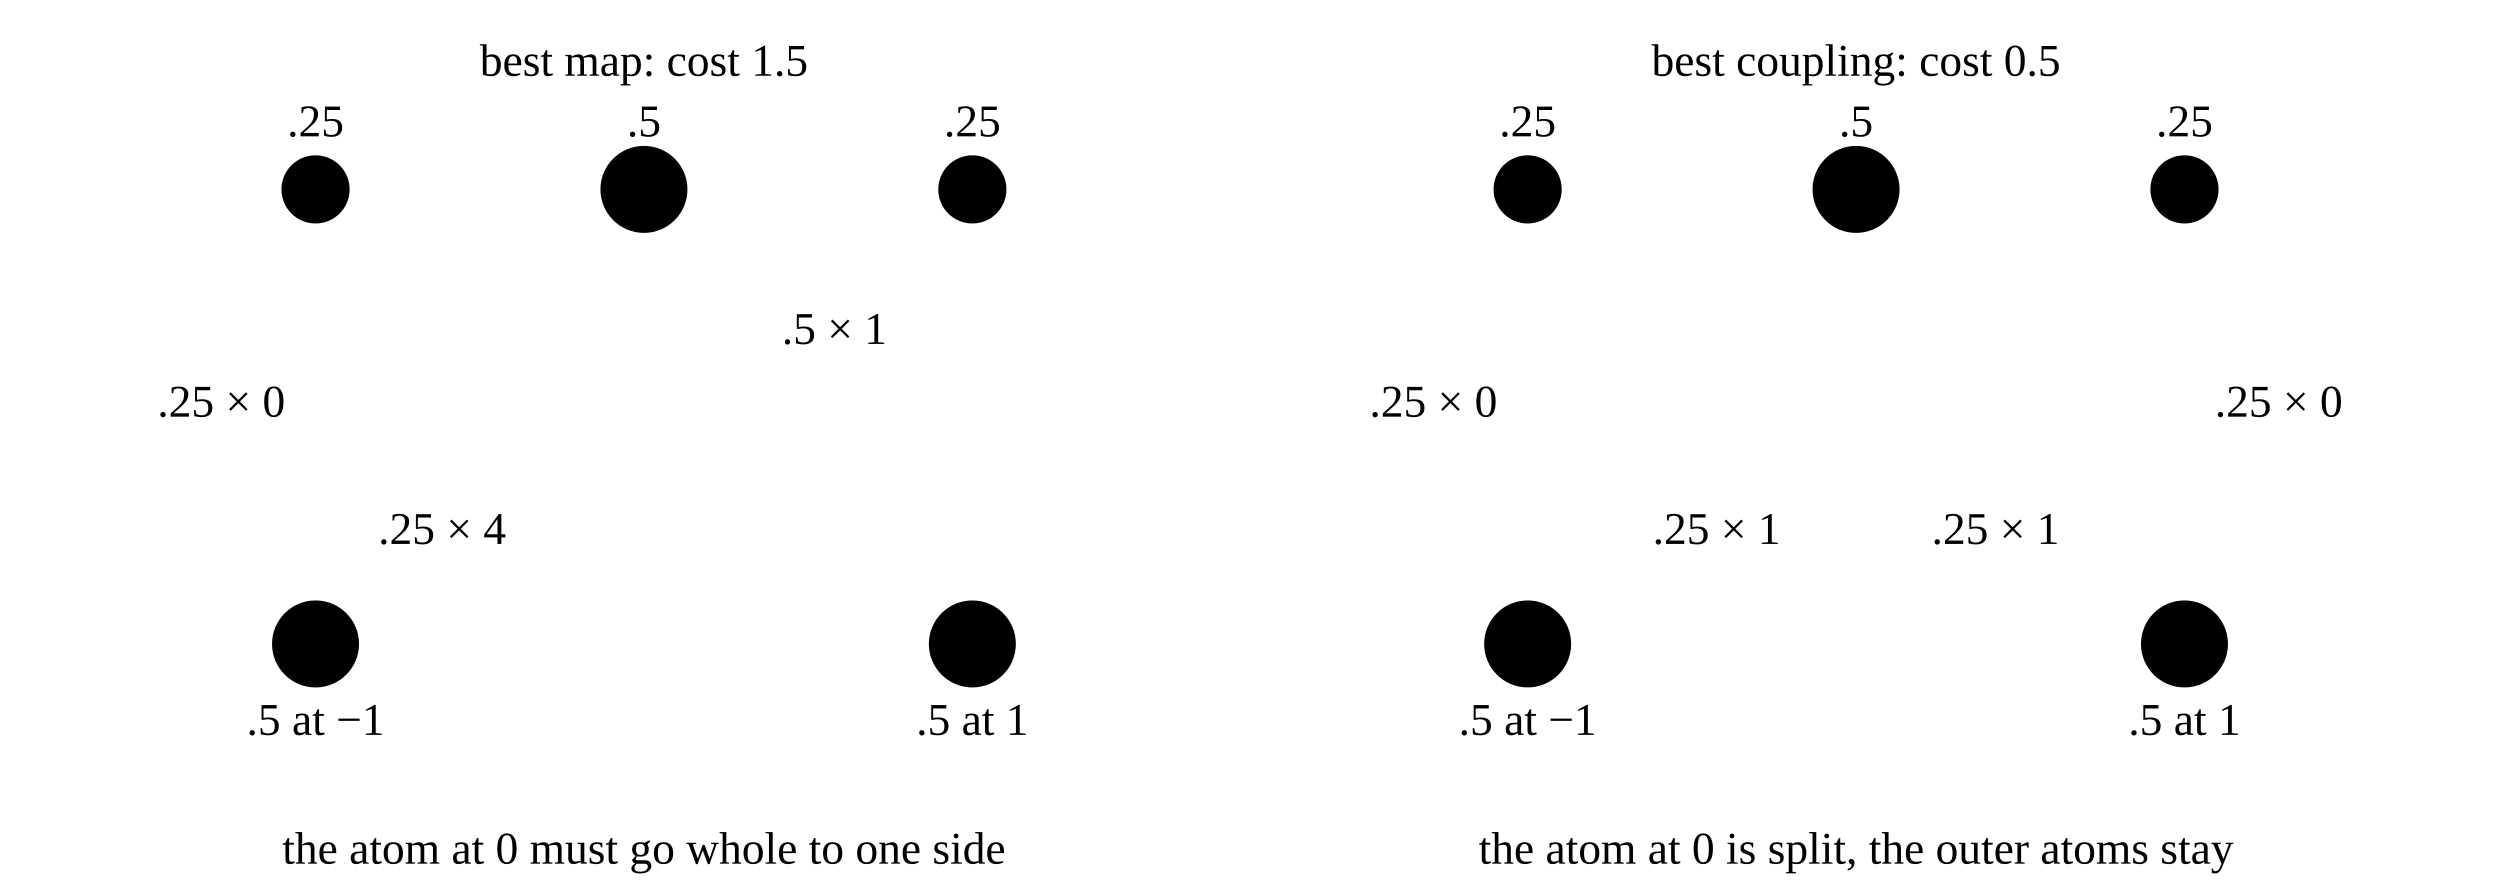
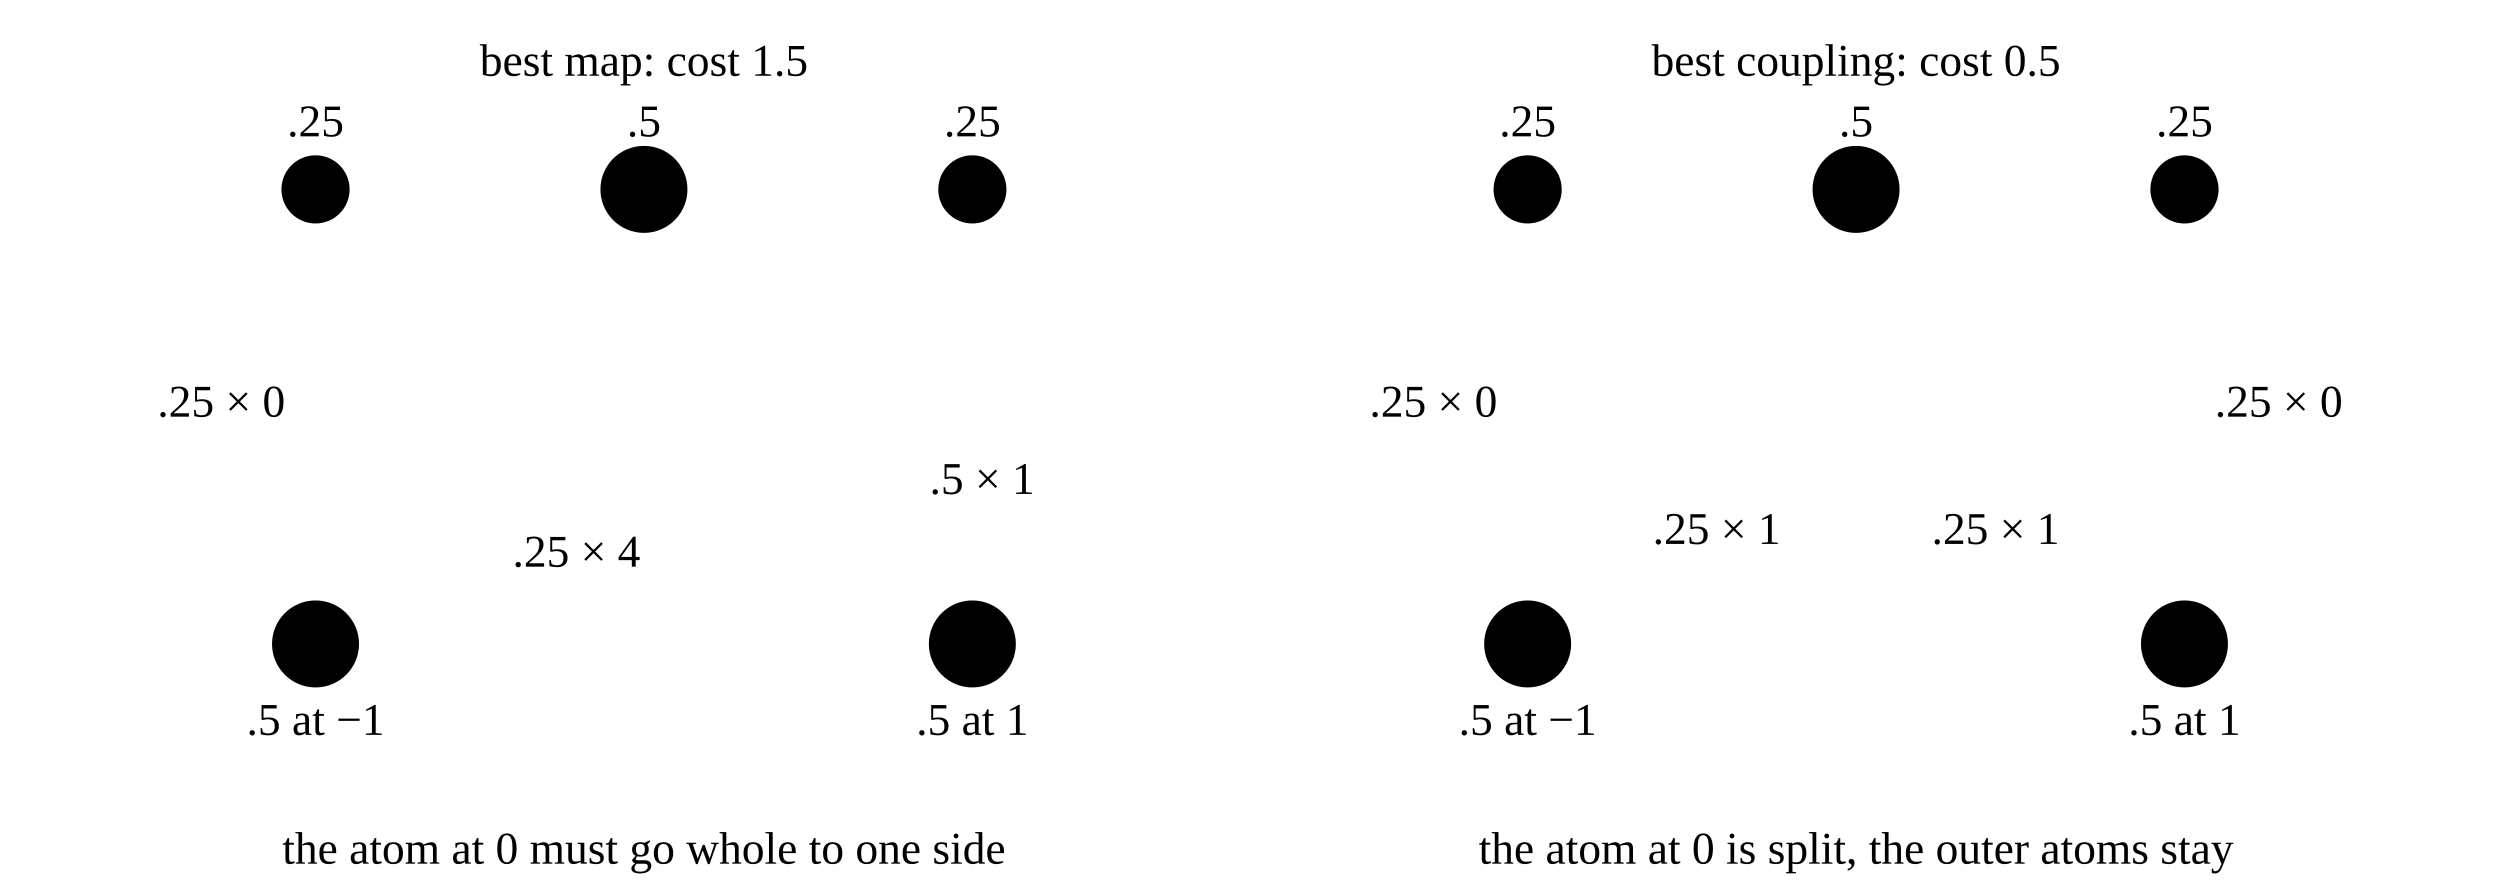
<svg xmlns="http://www.w3.org/2000/svg" viewBox="0 0 660 236" role="img" aria-label="With atoms, the best map can cost three times the best coupling">
  <text x="170.0" y="20.0" class="tx-b" text-anchor="middle">best map: cost 1.5</text>
  <line x1="40.0" y1="50.0" x2="300.0" y2="50.0" class="gr" />
  <line x1="40.0" y1="170.0" x2="300.0" y2="170.0" class="gr" />
  <line x1="83.3" y1="59.0" x2="83.3" y2="161.0" class="ln c3" stroke-width="3.5" stroke-opacity="0.7" />
  <text x="75.3" y="110.0" class="tx-s t3" text-anchor="end">.25 × 0</text>
  <line x1="170.0" y1="59.0" x2="256.7" y2="161.0" class="ln c3" stroke-width="6.0" stroke-opacity="0.7" />
-   <text x="206.4" y="90.8" class="tx-s t3" text-anchor="start">.5 × 1</text>
+   <text x="245.4" y="130.4" class="tx-s t3" text-anchor="start">.5 × 1</text>
  <line x1="256.7" y1="59.0" x2="83.3" y2="161.0" class="ln c3" stroke-width="3.5" stroke-opacity="0.7" />
-   <text x="133.6" y="143.6" class="tx-s t3" text-anchor="end">.25 × 4</text>
+   <text x="135.3" y="149.6" class="tx-s t3" text-anchor="start">.25 × 4</text>
  <circle cx="83.3" cy="50.0" r="9.0" class="f2" />
  <text x="83.3" y="36.0" class="tx-s t2" text-anchor="middle">.25</text>
  <circle cx="170.0" cy="50.0" r="11.485" class="f2" />
  <text x="170.0" y="36.0" class="tx-s t2" text-anchor="middle">.5</text>
  <circle cx="256.7" cy="50.0" r="9.0" class="f2" />
  <text x="256.7" y="36.0" class="tx-s t2" text-anchor="middle">.25</text>
  <circle cx="83.3" cy="170.0" r="11.485" class="f1" />
  <text x="83.3" y="194.0" class="tx-s t1" text-anchor="middle">.5 at −1</text>
  <circle cx="256.7" cy="170.0" r="11.485" class="f1" />
  <text x="256.7" y="194.0" class="tx-s t1" text-anchor="middle">.5 at 1</text>
  <text x="490.0" y="20.0" class="tx-b" text-anchor="middle">best coupling: cost 0.5</text>
  <line x1="360.0" y1="50.0" x2="620.0" y2="50.0" class="gr" />
  <line x1="360.0" y1="170.0" x2="620.0" y2="170.0" class="gr" />
  <line x1="403.3" y1="59.0" x2="403.3" y2="161.0" class="ln c3" stroke-width="3.5" stroke-opacity="0.7" />
  <text x="395.3" y="110.0" class="tx-s t3" text-anchor="end">.25 × 0</text>
  <line x1="486.0" y1="59.0" x2="403.3" y2="161.0" class="ln c3" stroke-width="3.5" stroke-opacity="0.7" />
  <text x="436.3" y="143.6" class="tx-s t3" text-anchor="start">.25 × 1</text>
  <line x1="494.0" y1="59.0" x2="576.7" y2="161.0" class="ln c3" stroke-width="3.5" stroke-opacity="0.7" />
  <text x="543.7" y="143.6" class="tx-s t3" text-anchor="end">.25 × 1</text>
  <line x1="576.7" y1="59.0" x2="576.7" y2="161.0" class="ln c3" stroke-width="3.5" stroke-opacity="0.7" />
  <text x="584.7" y="110.0" class="tx-s t3" text-anchor="start">.25 × 0</text>
  <circle cx="403.3" cy="50.0" r="9.0" class="f2" />
  <text x="403.3" y="36.0" class="tx-s t2" text-anchor="middle">.25</text>
  <circle cx="490.0" cy="50.0" r="11.485" class="f2" />
  <text x="490.0" y="36.0" class="tx-s t2" text-anchor="middle">.5</text>
  <circle cx="576.7" cy="50.0" r="9.0" class="f2" />
  <text x="576.7" y="36.0" class="tx-s t2" text-anchor="middle">.25</text>
  <circle cx="403.3" cy="170.0" r="11.485" class="f1" />
  <text x="403.3" y="194.0" class="tx-s t1" text-anchor="middle">.5 at −1</text>
  <circle cx="576.7" cy="170.0" r="11.485" class="f1" />
  <text x="576.7" y="194.0" class="tx-s t1" text-anchor="middle">.5 at 1</text>
  <text x="170.0" y="228.0" class="tx-s" text-anchor="middle">the atom at 0 must go whole to one side</text>
  <text x="490.0" y="228.0" class="tx-s" text-anchor="middle">the atom at 0 is split, the outer atoms stay</text>
</svg>
